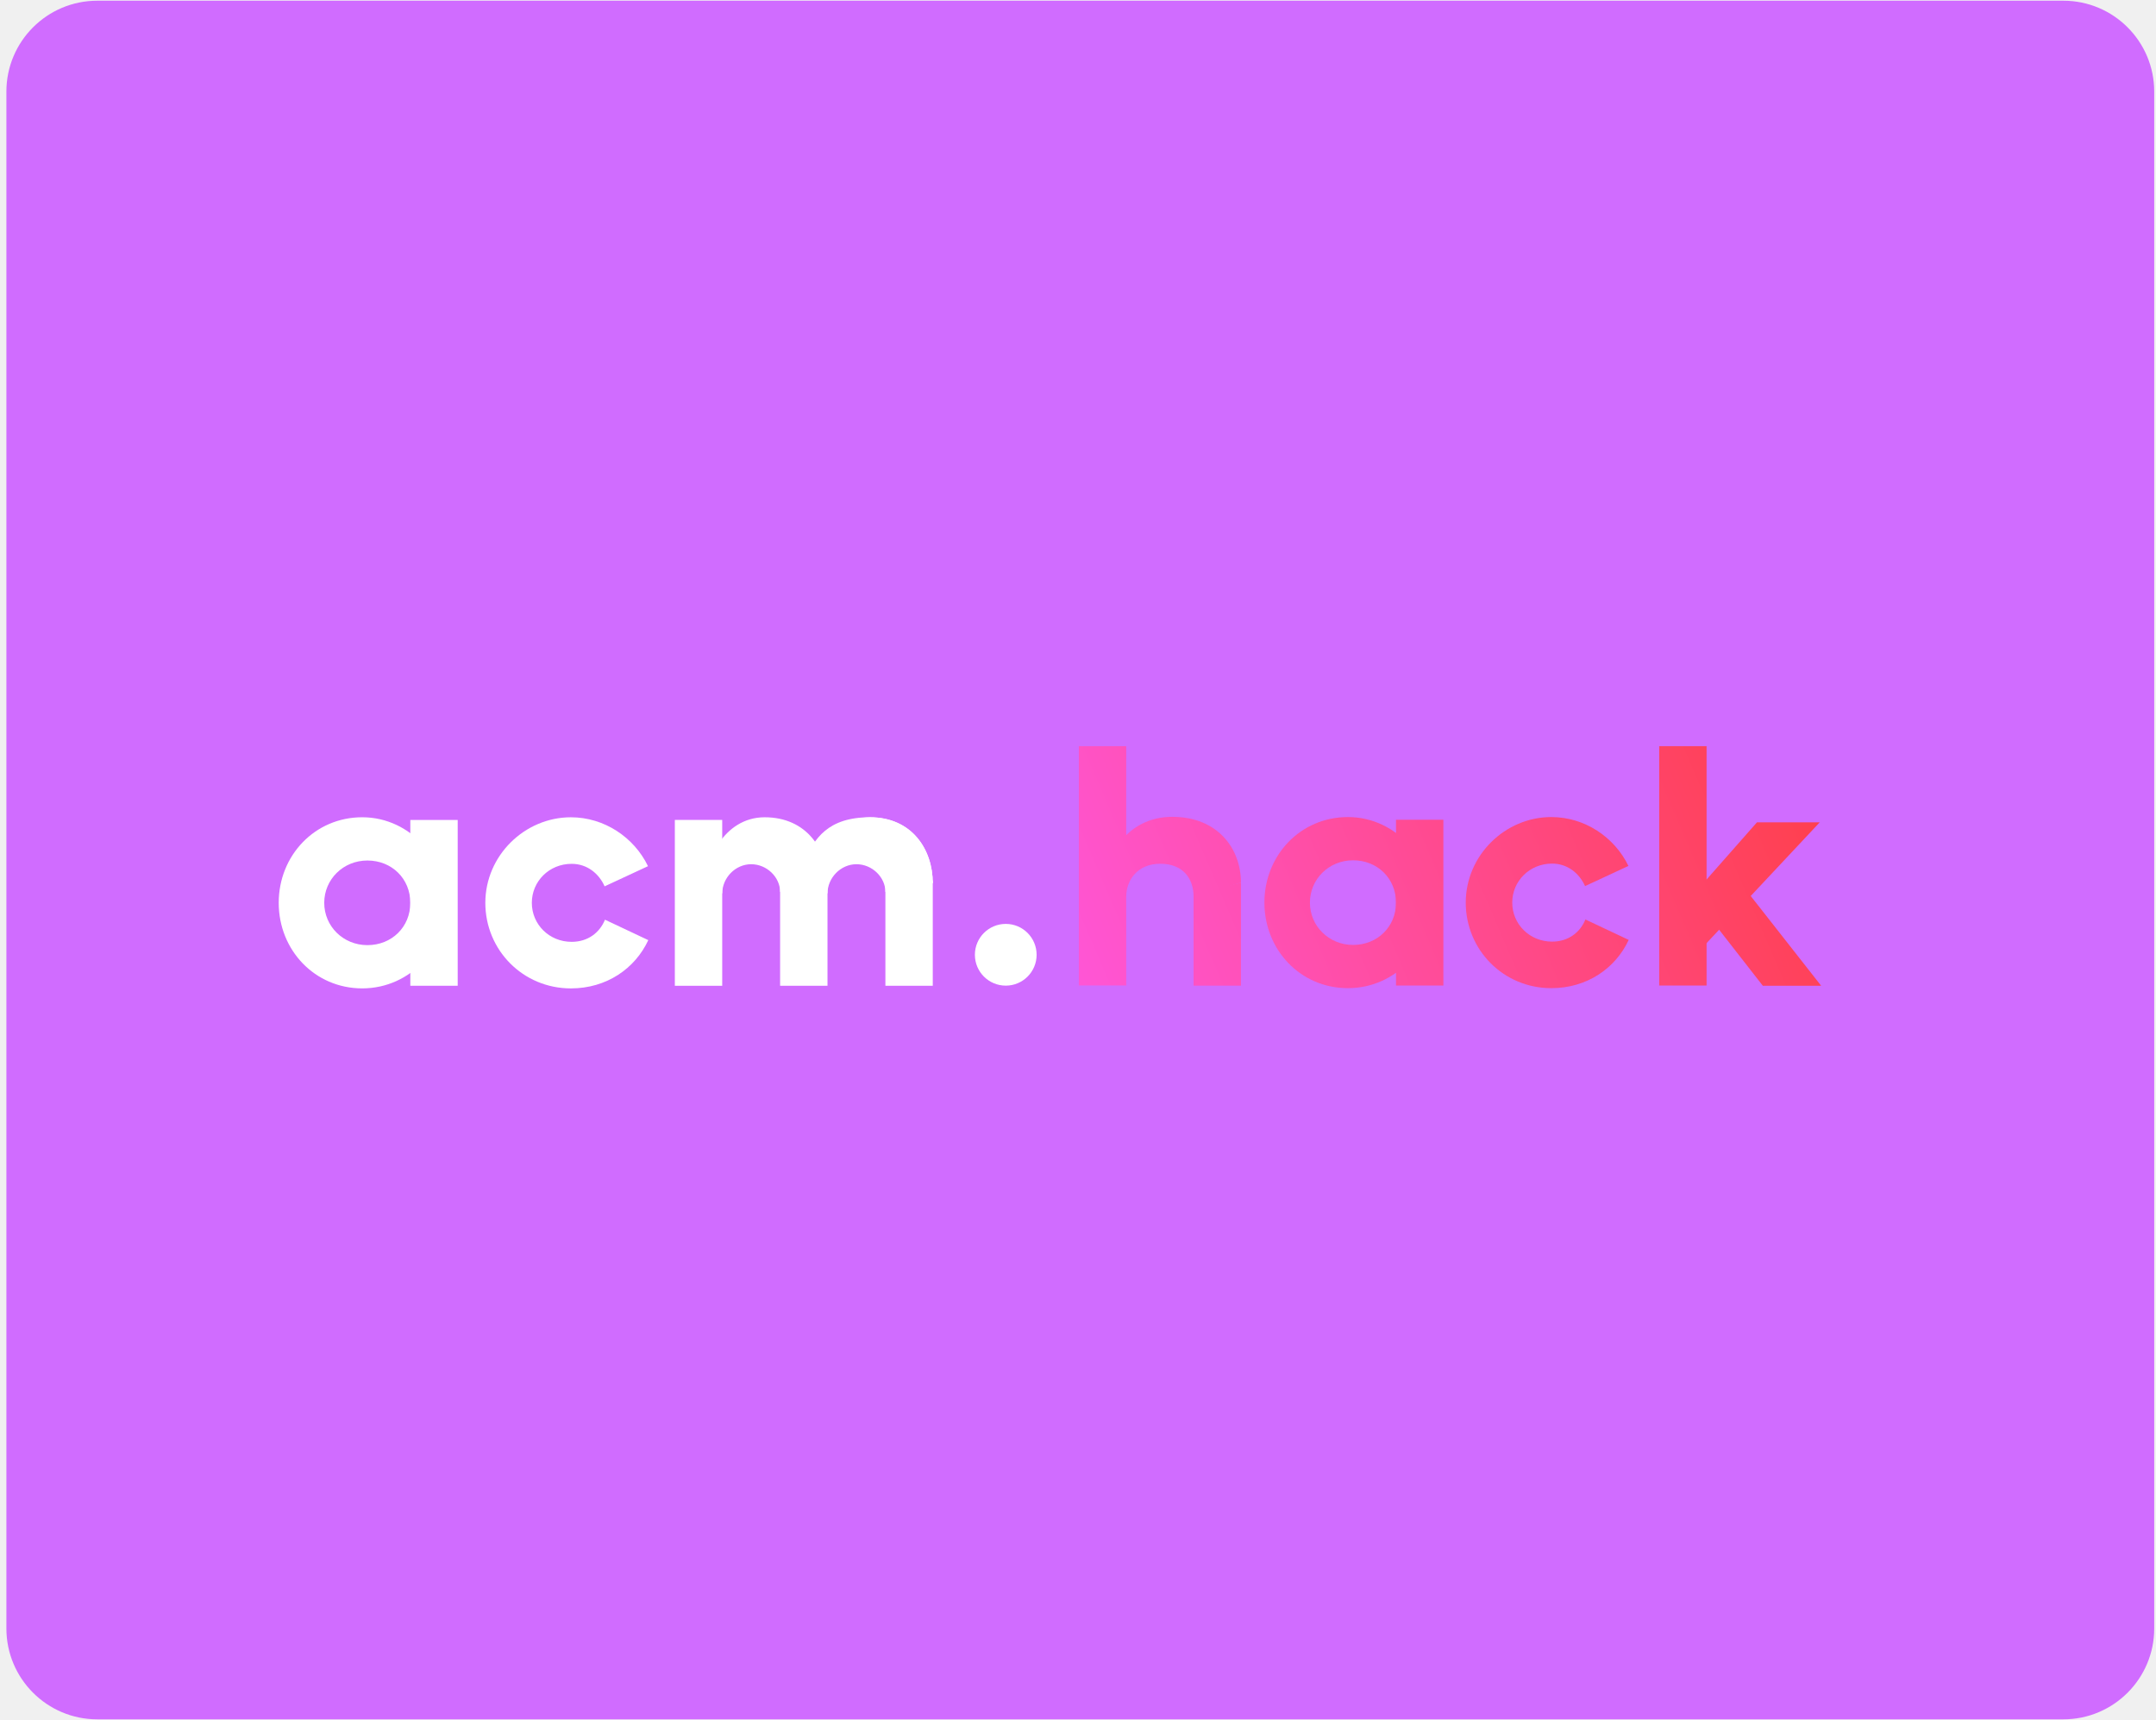
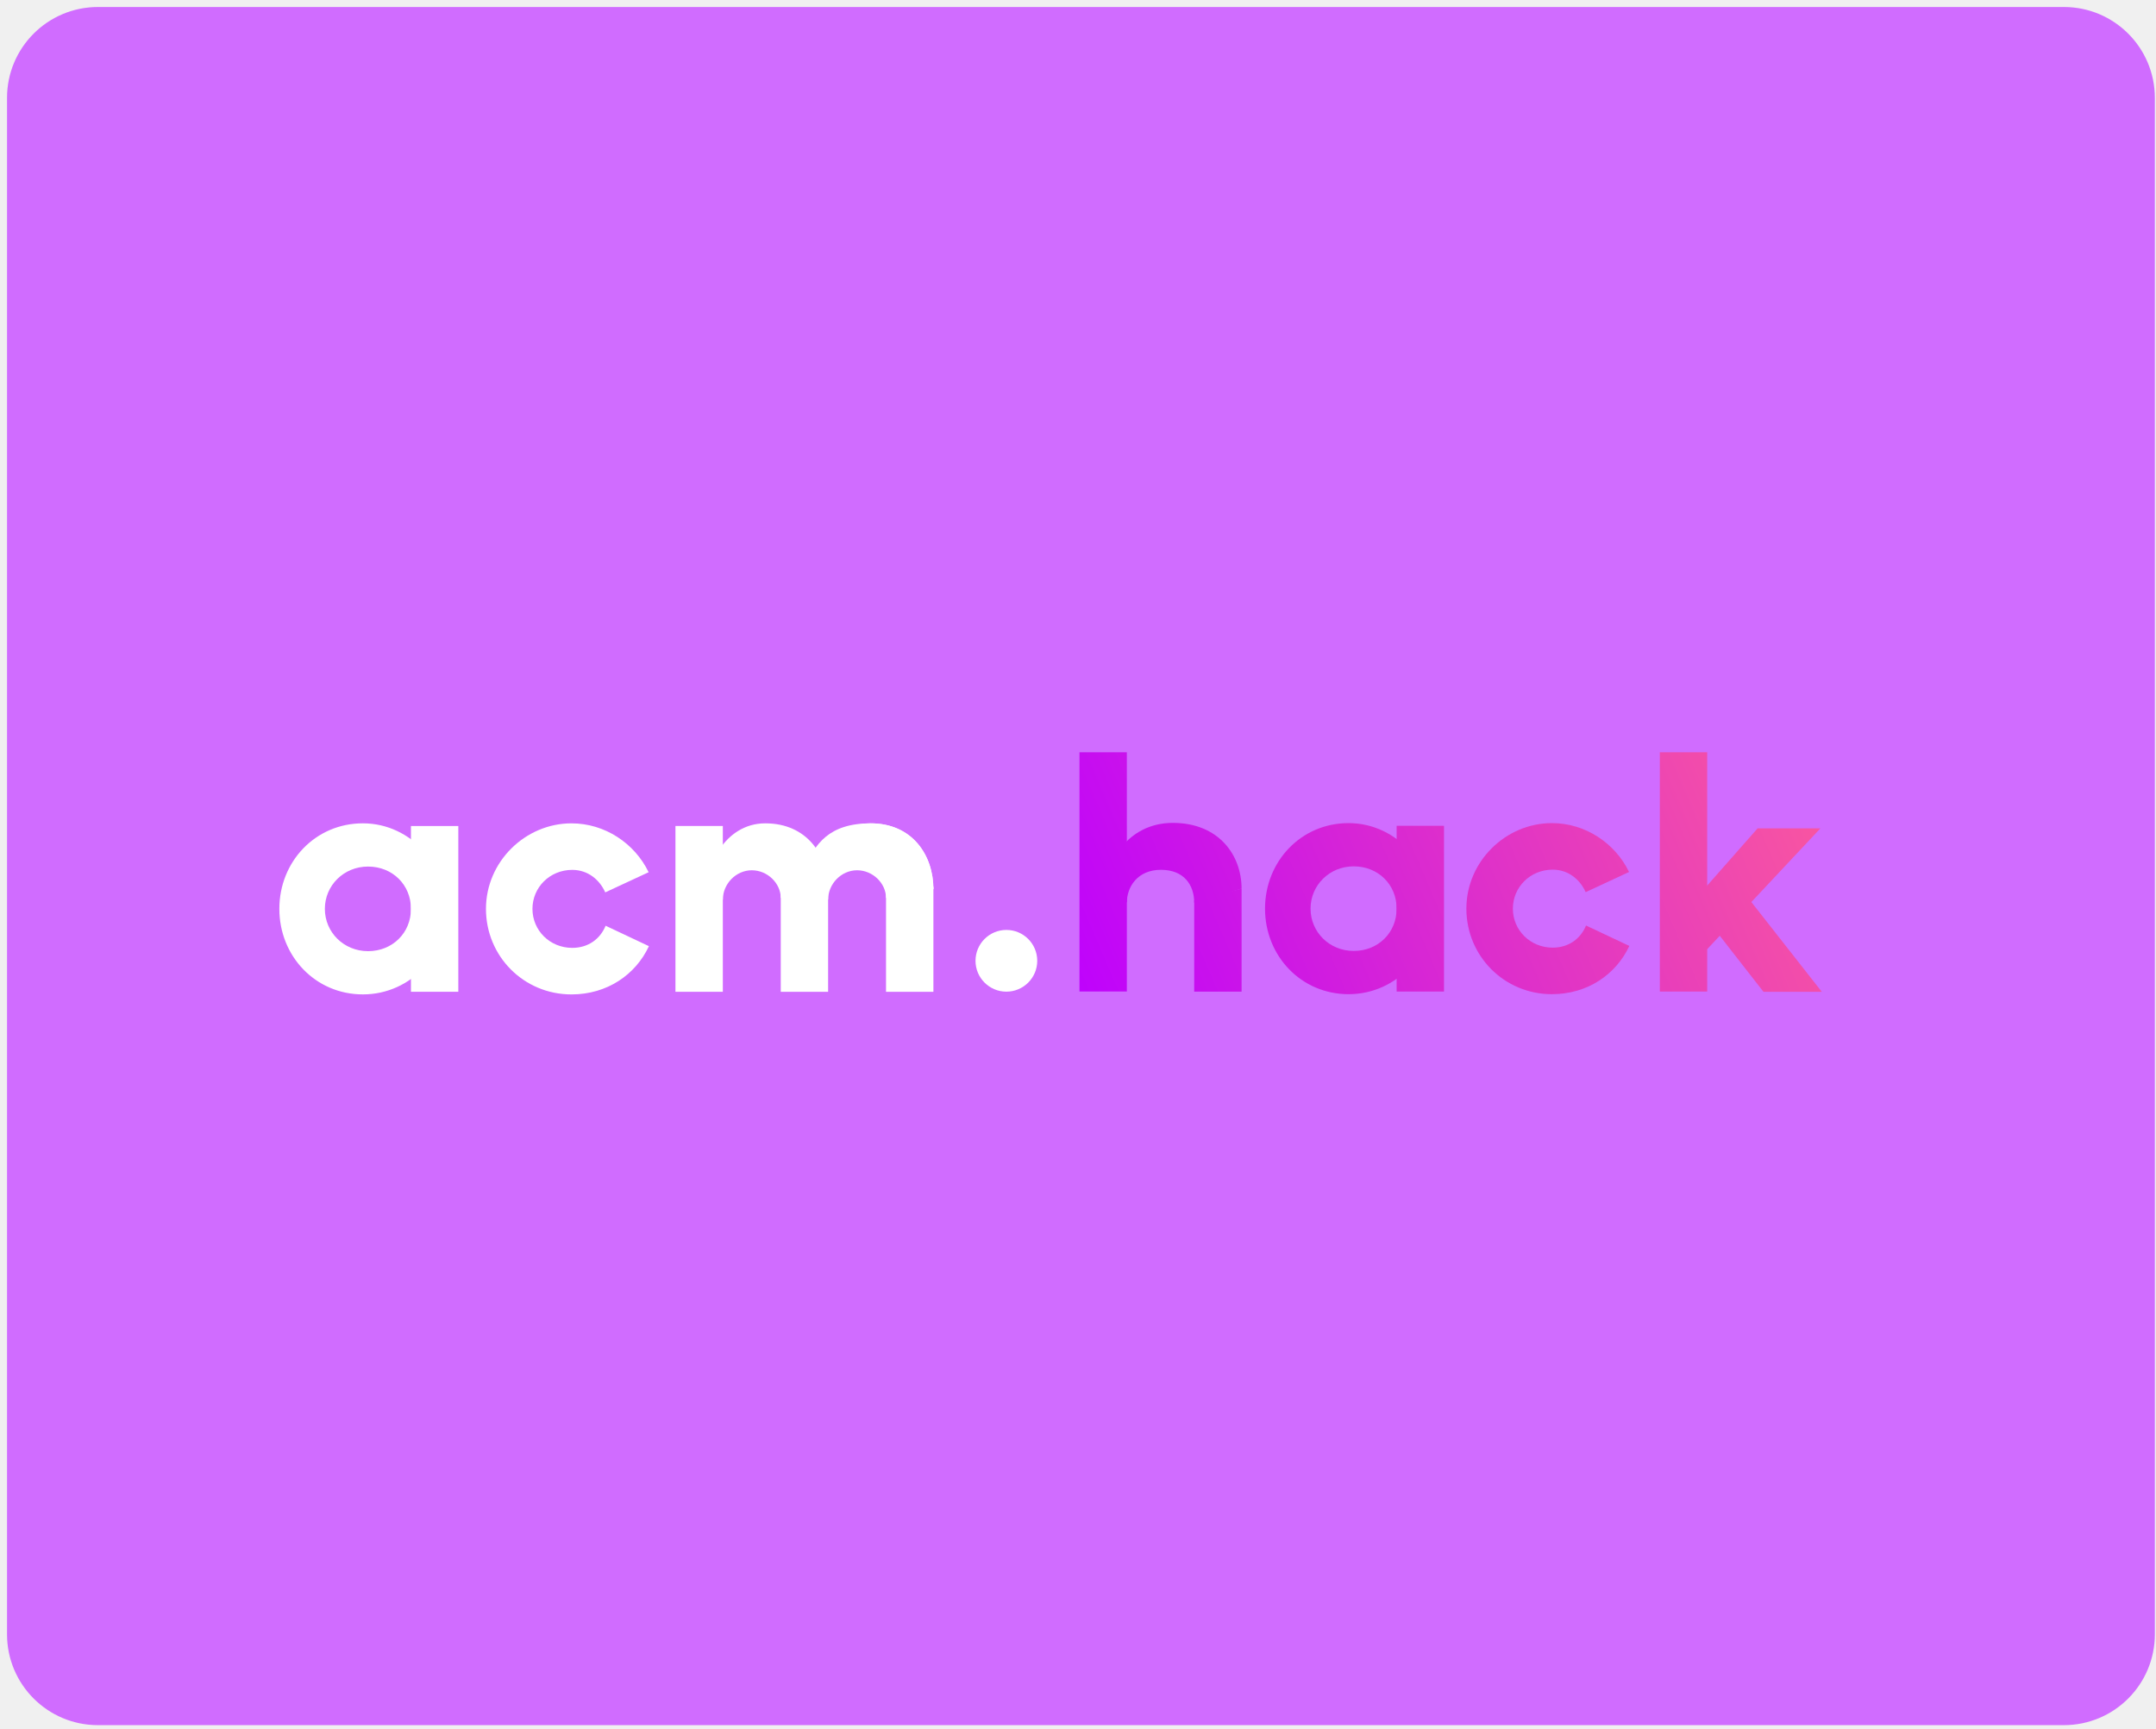
- <svg xmlns="http://www.w3.org/2000/svg" width="222" height="177" viewBox="0 0 222 177" fill="none">
-   <path d="M0.658 9.434C0.658 4.264 4.85 0.073 10.02 0.073H212.456C217.626 0.073 221.817 4.264 221.817 9.434V167.639C221.817 172.809 217.626 177 212.456 177H10.02C4.85 177 0.658 172.809 0.658 167.639V9.434Z" fill="#D06CFF" />
-   <rect x="42.25" y="84.412" width="4.878" height="17.068" fill="white" />
-   <path fill-rule="evenodd" clip-rule="evenodd" d="M37.297 101.75C42.383 101.75 46.036 97.387 46.036 92.942C46.036 88.743 42.408 84.134 37.297 84.134C32.41 84.134 28.699 88.078 28.699 92.942C28.699 97.806 32.41 101.75 37.297 101.75ZM37.833 97.298C40.339 97.298 42.25 95.431 42.25 92.942C42.25 90.453 40.339 88.586 37.833 88.586C35.327 88.586 33.386 90.536 33.386 92.942C33.386 95.348 35.327 97.298 37.833 97.298Z" fill="white" />
-   <path fill-rule="evenodd" clip-rule="evenodd" d="M66.724 89.169L62.257 91.244C61.687 89.961 60.486 88.928 58.861 88.928C56.55 88.928 54.761 90.726 54.761 92.943C54.761 95.161 56.55 96.959 58.861 96.959C60.523 96.959 61.742 96.028 62.295 94.68L66.754 96.783C65.384 99.724 62.445 101.752 58.782 101.752C53.849 101.752 49.974 97.808 49.974 92.944C49.974 88.079 54.025 84.136 58.782 84.136C62.217 84.136 65.285 86.193 66.724 89.169Z" fill="white" />
-   <rect x="69.487" y="84.408" width="4.878" height="17.074" fill="white" />
-   <path d="M80.327 91.048L85.206 90.641V101.482H80.327V91.048Z" fill="white" />
-   <path d="M91.168 91.048L96.046 90.641V101.482H91.168V91.048Z" fill="white" />
-   <path d="M78.737 84.135C83.054 84.135 85.206 87.443 85.206 90.911L80.327 91.818C80.327 90.318 78.972 88.968 77.346 88.968C75.72 88.968 74.365 90.37 74.365 91.996L73.073 90.172C72.564 88.968 74.407 84.135 78.737 84.135Z" fill="white" />
-   <path d="M89.578 84.135C93.894 84.135 96.046 87.443 96.046 90.911L91.168 91.818C91.168 90.318 89.813 88.968 88.187 88.968C86.561 88.968 85.205 90.37 85.205 91.996L83.913 90.172C83.405 88.968 85.248 84.135 89.578 84.135Z" fill="white" />
-   <path d="M89.578 84.135C93.894 84.135 96.046 87.443 96.046 90.911L91.168 91.317C91.168 89.818 89.813 88.607 88.187 88.607C86.561 88.607 85.206 89.691 85.206 91.317L82.766 88.743C83.85 86.304 85.248 84.135 89.578 84.135Z" fill="white" />
-   <circle cx="103.561" cy="98.29" r="3.178" fill="white" />
-   <mask id="mask0" mask-type="alpha" maskUnits="userSpaceOnUse" x="111" y="76" width="77" height="26">
-     <rect x="143.744" y="84.389" width="4.878" height="17.068" fill="white" />
-     <path fill-rule="evenodd" clip-rule="evenodd" d="M138.792 101.728C143.878 101.728 147.53 97.365 147.53 92.92C147.53 88.721 143.902 84.112 138.792 84.112C133.904 84.112 130.194 88.055 130.194 92.92C130.194 97.784 133.904 101.728 138.792 101.728ZM139.327 97.276C141.833 97.276 143.744 95.409 143.744 92.92C143.744 90.431 141.833 88.564 139.327 88.564C136.821 88.564 134.881 90.514 134.881 92.92C134.881 95.326 136.821 97.276 139.327 97.276Z" fill="white" />
-     <path fill-rule="evenodd" clip-rule="evenodd" d="M167.677 89.146L163.21 91.221C162.64 89.937 161.438 88.904 159.813 88.904C157.503 88.904 155.714 90.702 155.714 92.92C155.714 95.138 157.503 96.936 159.813 96.936C161.475 96.936 162.695 96.005 163.248 94.657L167.706 96.759C166.336 99.7 163.397 101.728 159.734 101.728C154.802 101.728 150.926 97.784 150.926 92.92C150.926 88.055 154.978 84.112 159.734 84.112C163.17 84.112 166.238 86.169 167.677 89.146Z" fill="white" />
-     <rect x="111.087" y="76.818" width="4.878" height="24.633" fill="white" />
-     <path d="M122.901 92.068L127.78 90.86V101.466H122.901L122.901 92.068Z" fill="white" />
-     <path d="M120.692 84.088C125.422 84.088 127.78 87.395 127.78 90.863L122.901 92.308C122.901 90.489 121.852 88.921 119.478 88.921C117.064 88.921 115.966 90.682 115.966 92.308L114.487 90.125C113.673 88.449 115.949 84.088 120.692 84.088Z" fill="white" />
-     <rect x="170.846" y="76.818" width="4.878" height="24.639" fill="white" />
-     <path d="M180.912 84.654H187.377L174.775 98.103L171.138 95.746L180.912 84.654Z" fill="white" />
-     <path d="M181.516 101.481H187.522L178.57 90.074L174.911 93.016L181.516 101.481Z" fill="white" />
+ <svg xmlns="http://www.w3.org/2000/svg" width="222" height="178" viewBox="0 0 222 178" fill="none">
+   <path d="M0.723 10.082C0.723 4.912 4.914 0.721 10.084 0.721H212.52C217.69 0.721 221.881 4.912 221.881 10.082V168.286C221.881 173.456 217.69 177.647 212.52 177.647H10.084C4.914 177.647 0.723 173.456 0.723 168.286V10.082Z" fill="#D06CFF" />
+   <rect x="42.315" y="85.06" width="4.878" height="17.068" fill="white" />
+   <path fill-rule="evenodd" clip-rule="evenodd" d="M37.362 102.398C42.448 102.398 46.1 98.035 46.1 93.59C46.1 89.391 42.472 84.782 37.362 84.782C32.474 84.782 28.764 88.725 28.764 93.59C28.764 98.454 32.474 102.398 37.362 102.398ZM37.897 97.946C40.403 97.946 42.315 96.079 42.315 93.59C42.315 91.101 40.403 89.234 37.897 89.234C35.392 89.234 33.451 91.184 33.451 93.59C33.451 95.996 35.392 97.946 37.897 97.946Z" fill="white" />
+   <path fill-rule="evenodd" clip-rule="evenodd" d="M66.789 89.817L62.322 91.892C61.752 90.609 60.55 89.576 58.925 89.576C56.615 89.576 54.826 91.374 54.826 93.591C54.826 95.809 56.615 97.607 58.925 97.607C60.588 97.607 61.807 96.676 62.36 95.328L66.818 97.431C65.449 100.372 62.51 102.4 58.846 102.4C53.914 102.4 50.039 98.456 50.039 93.592C50.039 88.727 54.09 84.784 58.846 84.784C62.282 84.784 65.35 86.841 66.789 89.817Z" fill="white" />
+   <rect x="69.551" y="85.056" width="4.878" height="17.074" fill="white" />
+   <path d="M80.392 91.696L85.27 91.289V102.13H80.392V91.696Z" fill="white" />
+   <path d="M91.232 91.696L96.111 91.289V102.13H91.232V91.696Z" fill="white" />
+   <path d="M78.802 84.783C83.118 84.783 85.27 88.091 85.27 91.559L80.392 92.466C80.392 90.966 79.037 89.616 77.411 89.616C75.785 89.616 74.43 91.018 74.43 92.644L73.138 90.82C72.629 89.616 74.472 84.783 78.802 84.783Z" fill="white" />
+   <path d="M89.642 84.783C93.959 84.783 96.11 88.091 96.11 91.559L91.232 92.466C91.232 90.966 89.877 89.616 88.251 89.616C86.625 89.616 85.27 91.018 85.27 92.644L83.978 90.82C83.469 89.616 85.312 84.783 89.642 84.783Z" fill="white" />
+   <path d="M89.642 84.783C93.959 84.783 96.111 88.091 96.111 91.559L91.233 91.965C91.233 90.466 89.877 89.255 88.251 89.255C86.625 89.255 85.27 90.339 85.27 91.965L82.831 89.391C83.915 86.952 85.313 84.783 89.642 84.783Z" fill="white" />
+   <circle cx="103.625" cy="98.938" r="3.178" fill="white" />
+   <mask id="mask0" mask-type="alpha" maskUnits="userSpaceOnUse" x="111" y="77" width="77" height="26">
+     <rect x="143.809" y="85.037" width="4.878" height="17.068" fill="white" />
+     <path fill-rule="evenodd" clip-rule="evenodd" d="M138.856 102.376C143.943 102.376 147.595 98.013 147.595 93.568C147.595 89.369 143.967 84.76 138.856 84.76C133.969 84.76 130.258 88.703 130.258 93.568C130.258 98.432 133.969 102.376 138.856 102.376ZM139.392 97.924C141.898 97.924 143.809 96.057 143.809 93.568C143.809 91.079 141.898 89.212 139.392 89.212C136.886 89.212 134.945 91.162 134.945 93.568C134.945 95.974 136.886 97.924 139.392 97.924Z" fill="white" />
+     <path fill-rule="evenodd" clip-rule="evenodd" d="M167.741 89.793L163.274 91.869C162.704 90.585 161.503 89.552 159.878 89.552C157.568 89.552 155.778 91.35 155.778 93.568C155.778 95.786 157.568 97.584 159.878 97.584C161.54 97.584 162.759 96.653 163.312 95.305L167.77 97.407C166.401 100.348 163.462 102.376 159.799 102.376C154.866 102.376 150.991 98.432 150.991 93.568C150.991 88.703 155.042 84.76 159.799 84.76C163.234 84.76 166.302 86.817 167.741 89.793Z" fill="white" />
+     <rect x="111.152" y="77.466" width="4.878" height="24.633" fill="white" />
+     <path d="M122.966 92.716L127.844 91.508V102.114H122.966L122.966 92.716Z" fill="white" />
+     <path d="M120.757 84.736C125.487 84.736 127.844 88.043 127.844 91.511L122.966 92.956C122.966 91.137 121.917 89.569 119.542 89.569C117.128 89.569 116.03 91.33 116.03 92.956L114.551 90.773C113.738 89.097 116.013 84.736 120.757 84.736Z" fill="white" />
+     <rect x="170.91" y="77.466" width="4.878" height="24.639" fill="white" />
+     <path d="M180.976 85.302H187.441L174.84 98.751L171.202 96.394L180.976 85.302Z" fill="white" />
+     <path d="M181.581 102.129H187.586L178.634 90.722L174.976 93.664L181.581 102.129Z" fill="white" />
  </mask>
  <g mask="url(#mask0)">
    <g style="mix-blend-mode:darken">
-       <rect x="109.016" y="72.827" width="83.82" height="36.98" fill="url(#paint0_linear)" />
+       <rect x="109.081" y="73.475" width="83.82" height="36.98" fill="url(#paint0_linear)" />
    </g>
  </g>
  <defs>
-     <linearGradient id="paint0_linear" x1="111.286" y1="107.852" x2="192.836" y2="72.827" gradientUnits="userSpaceOnUse">
-       <stop stop-color="#FF56DA" />
-       <stop offset="1" stop-color="#FF3D3D" />
+     <linearGradient id="paint0_linear" x1="111.351" y1="108.5" x2="192.901" y2="73.475" gradientUnits="userSpaceOnUse">
+       <stop stop-color="#BD00FF" />
+       <stop offset="1" stop-color="#FF5F96" />
    </linearGradient>
  </defs>
</svg>
